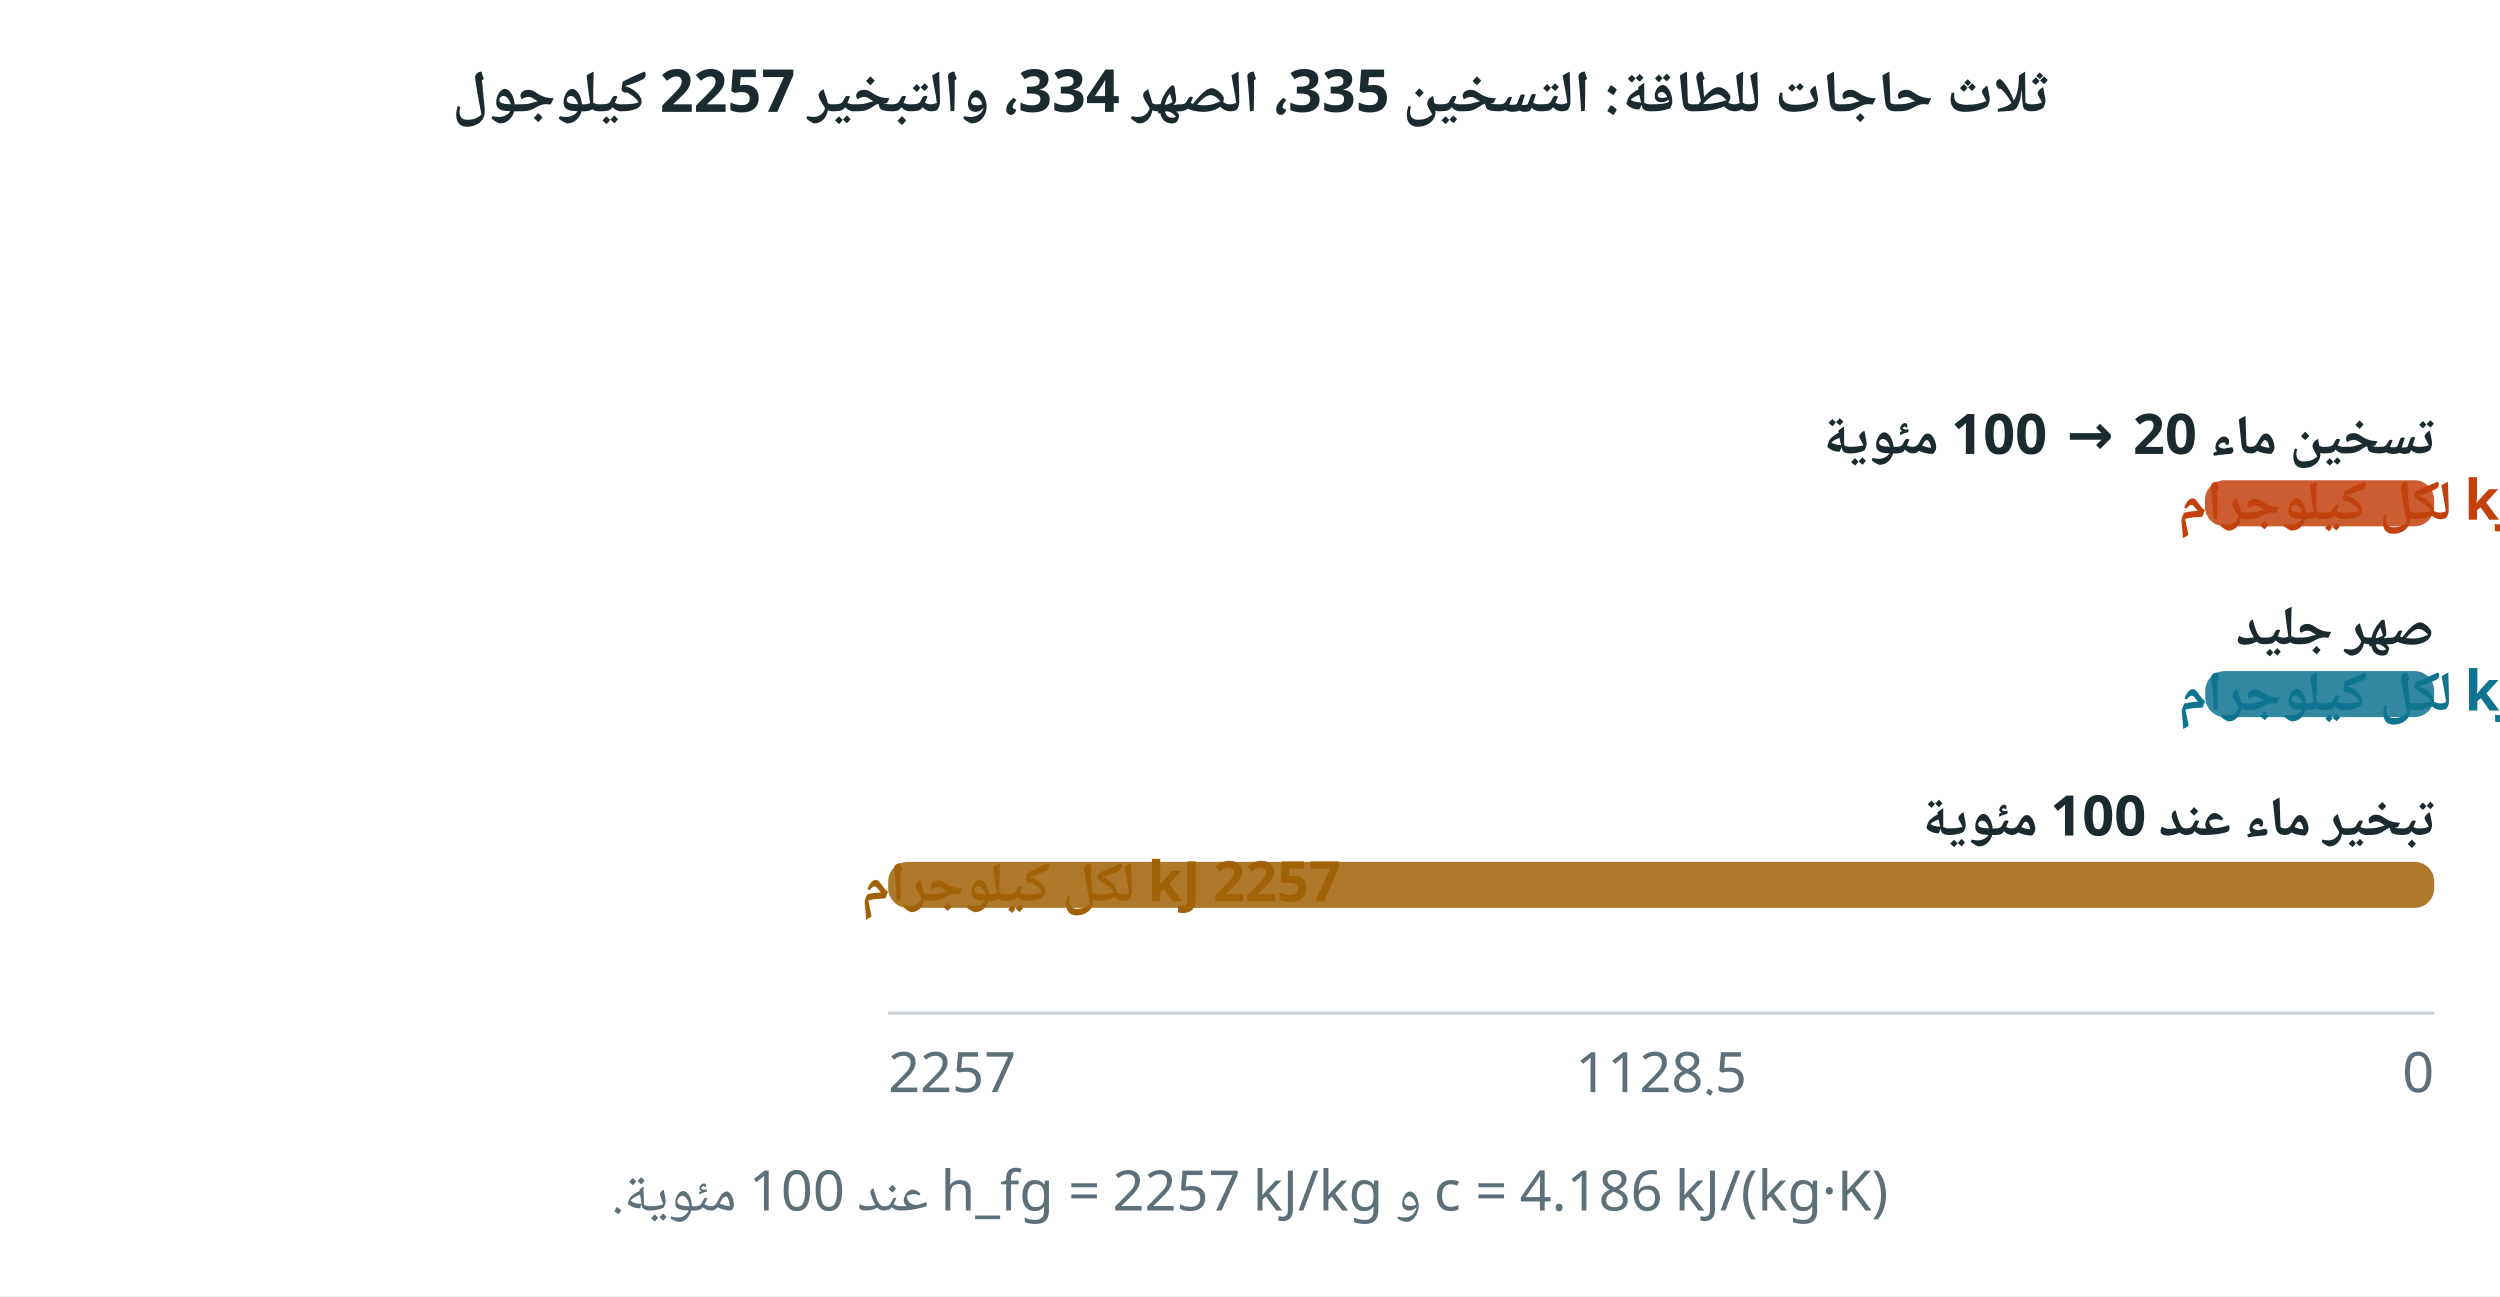
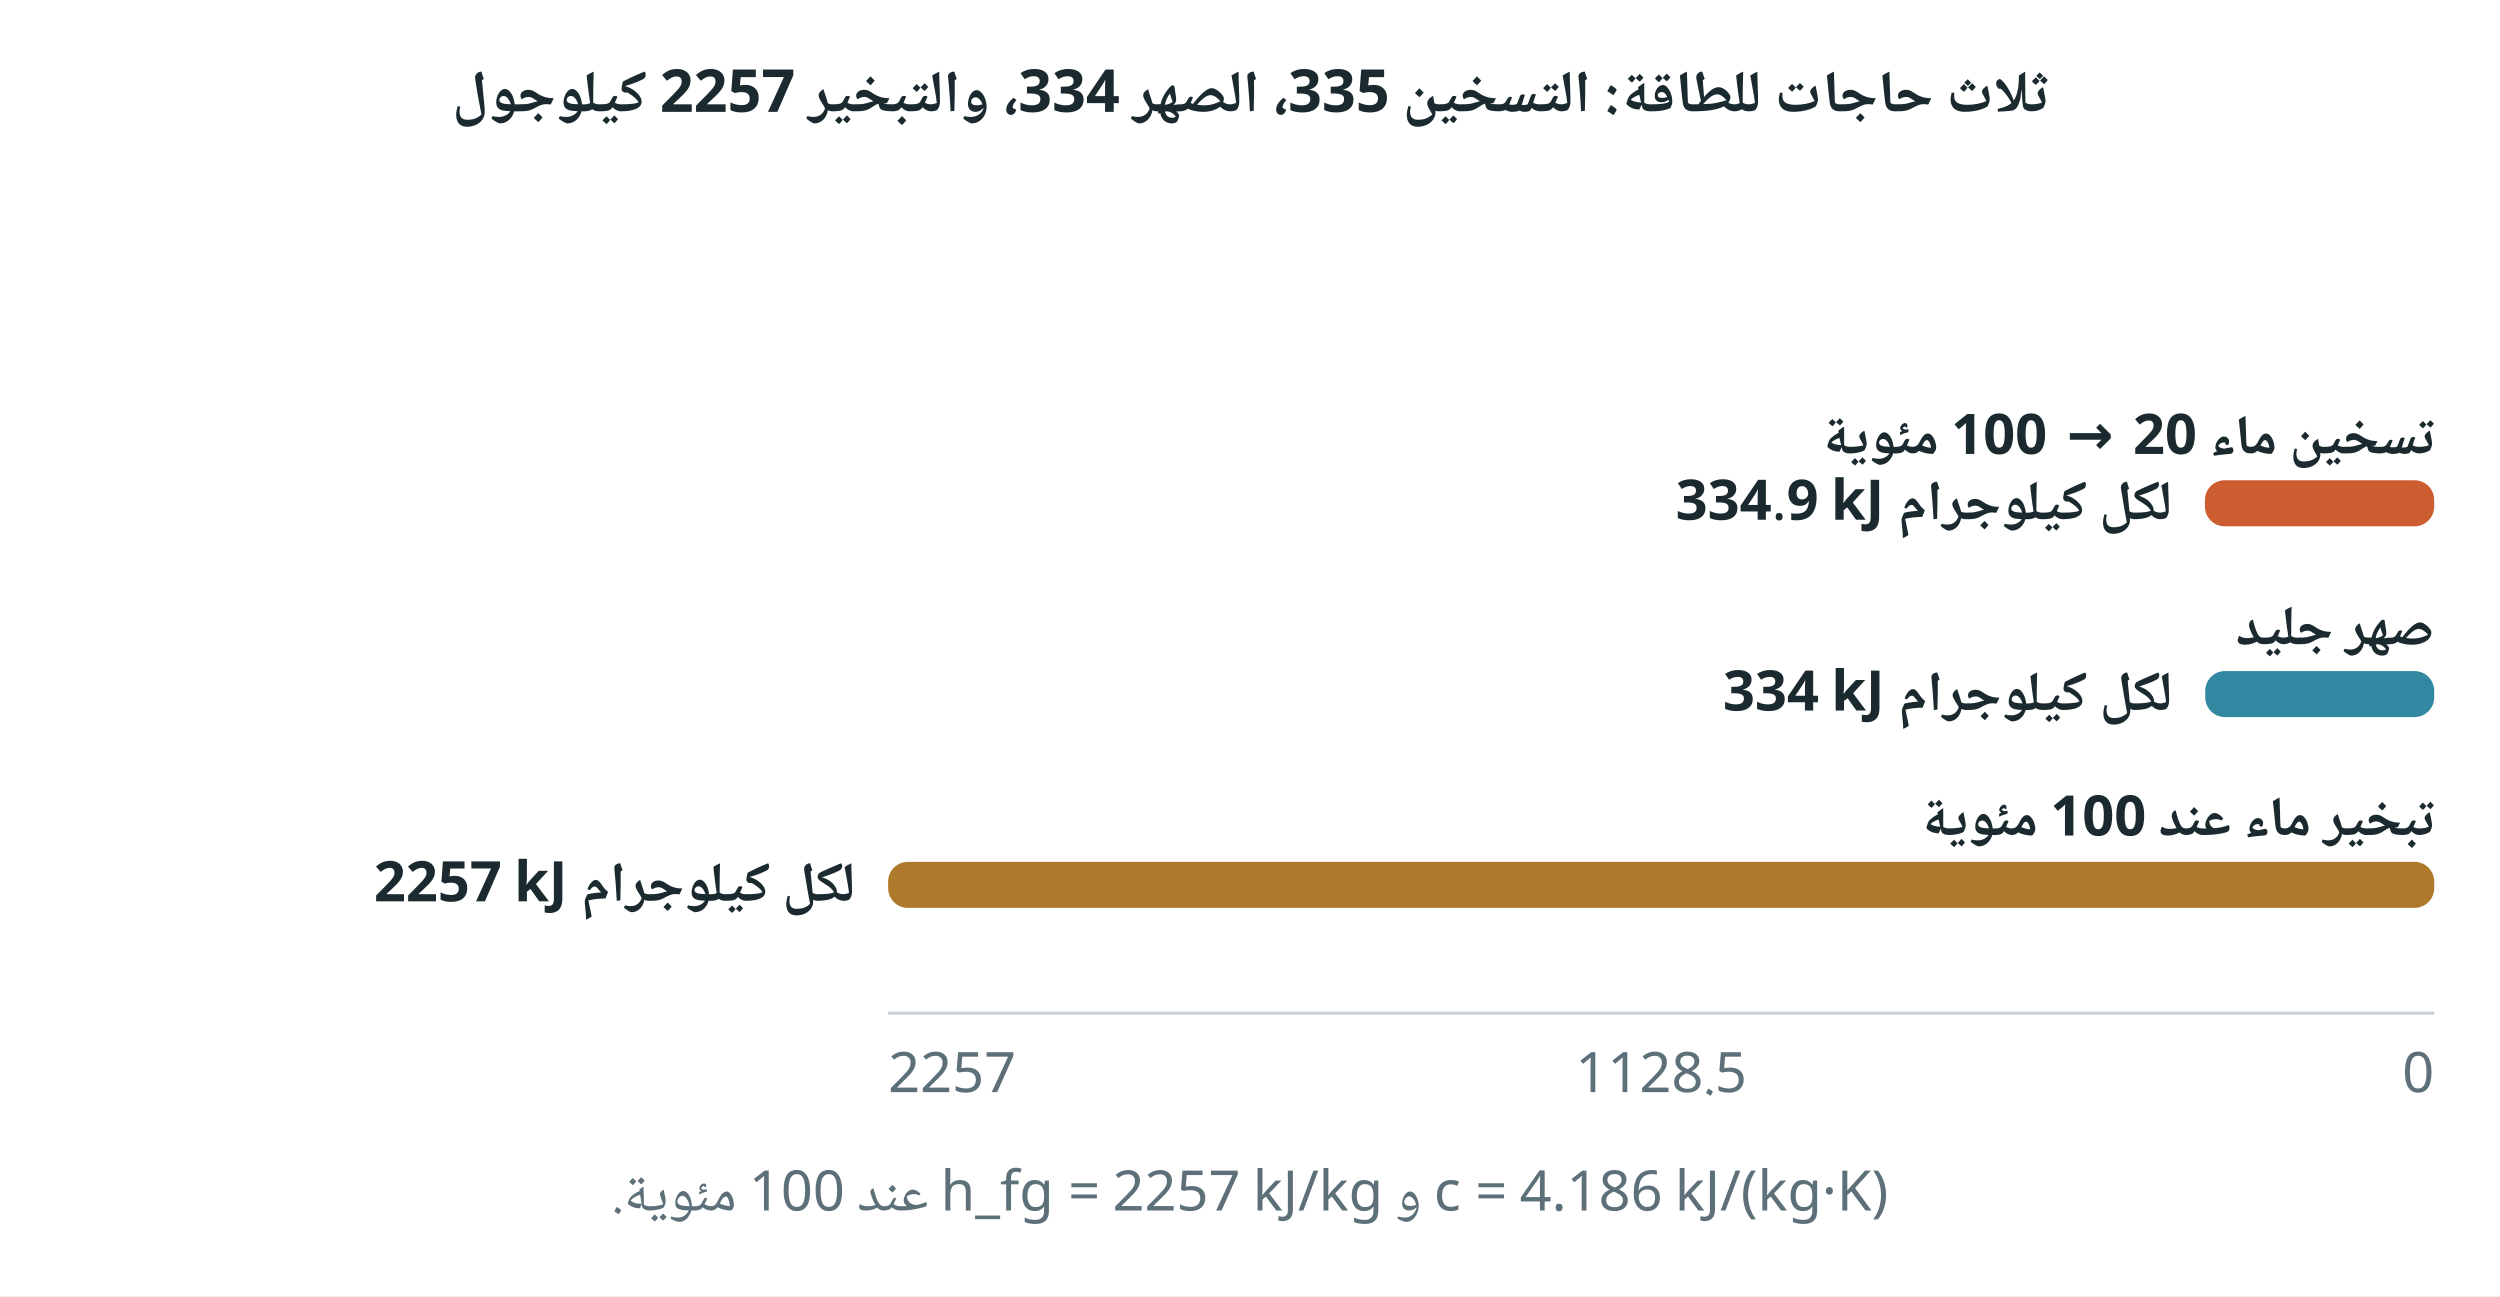
<svg xmlns="http://www.w3.org/2000/svg" width="760" height="394" viewBox="0 0 760 394" role="img" aria-labelledby="t">
  <rect width="760" height="394" fill="#ffffff" />
  <g font-family="'Segoe UI', 'Noto Naskh Arabic', system-ui, sans-serif" direction="rtl">
    <text x="380" y="34" font-size="18" font-weight="700" fill="#1b2a2f" text-anchor="middle">ثلاث حاجات للطاقة: التسخين 335، الصهر 334، والتبخير 2257 كيلوجول</text>
    <text x="740" y="138" font-size="17" font-weight="600" fill="#1b2a2f" text-anchor="start">تسخين ماء 20 → 100 مئوية</text>
    <rect x="670.3" y="146" width="69.7" height="14" fill="#c2410c" fill-opacity="0.85" rx="6" />
-     <text x="662.3" y="158" font-size="17" font-weight="700" fill="#c2410c" text-anchor="end">334.9 kJ لكل كيلوجرام</text>
+     <text x="660.3" y="158" font-size="17" font-weight="700" fill="#1b2a2f" text-anchor="end" direction="ltr">⁨334.9 kJ لكل كيلوجرام⁩</text>
    <text x="740" y="196" font-size="17" font-weight="600" fill="#1b2a2f" text-anchor="start">صهر جليد</text>
    <rect x="670.4" y="204" width="69.6" height="14" fill="#0e7490" fill-opacity="0.85" rx="6" />
-     <text x="662.4" y="216" font-size="17" font-weight="700" fill="#0e7490" text-anchor="end">334 kJ لكل كيلوجرام</text>
+     <text x="660.4" y="216" font-size="17" font-weight="700" fill="#1b2a2f" text-anchor="end" direction="ltr">⁨334 kJ لكل كيلوجرام⁩</text>
    <text x="740" y="254" font-size="17" font-weight="600" fill="#1b2a2f" text-anchor="start">تبخير ماء عند 100 مئوية</text>
    <rect x="270" y="262" width="470" height="14" fill="#a16207" fill-opacity="0.85" rx="6" />
-     <text x="262" y="274" font-size="17" font-weight="700" fill="#a16207" text-anchor="end">2257 kJ لكل كيلوجرام</text>
+     <text x="260" y="274" font-size="17" font-weight="700" fill="#1b2a2f" text-anchor="end" direction="ltr">⁨2257 kJ لكل كيلوجرام⁩</text>
    <line x1="740" y1="308" x2="270" y2="308" stroke="#cbd5d9" stroke-width="1" />
    <text x="740" y="332" font-size="17" font-weight="400" fill="#5d7079" text-anchor="start">0</text>
    <text x="505" y="332" font-size="17" font-weight="400" fill="#5d7079" text-anchor="middle">1128.5</text>
    <text x="270" y="332" font-size="17" font-weight="400" fill="#5d7079" text-anchor="end">2257</text>
    <text x="380" y="368" font-size="17" font-weight="400" fill="#5d7079" text-anchor="middle">c = 4.186 kJ/(kg·K) و h_fg = 2257 kJ/kg عند 100 مئوية.</text>
  </g>
</svg>
